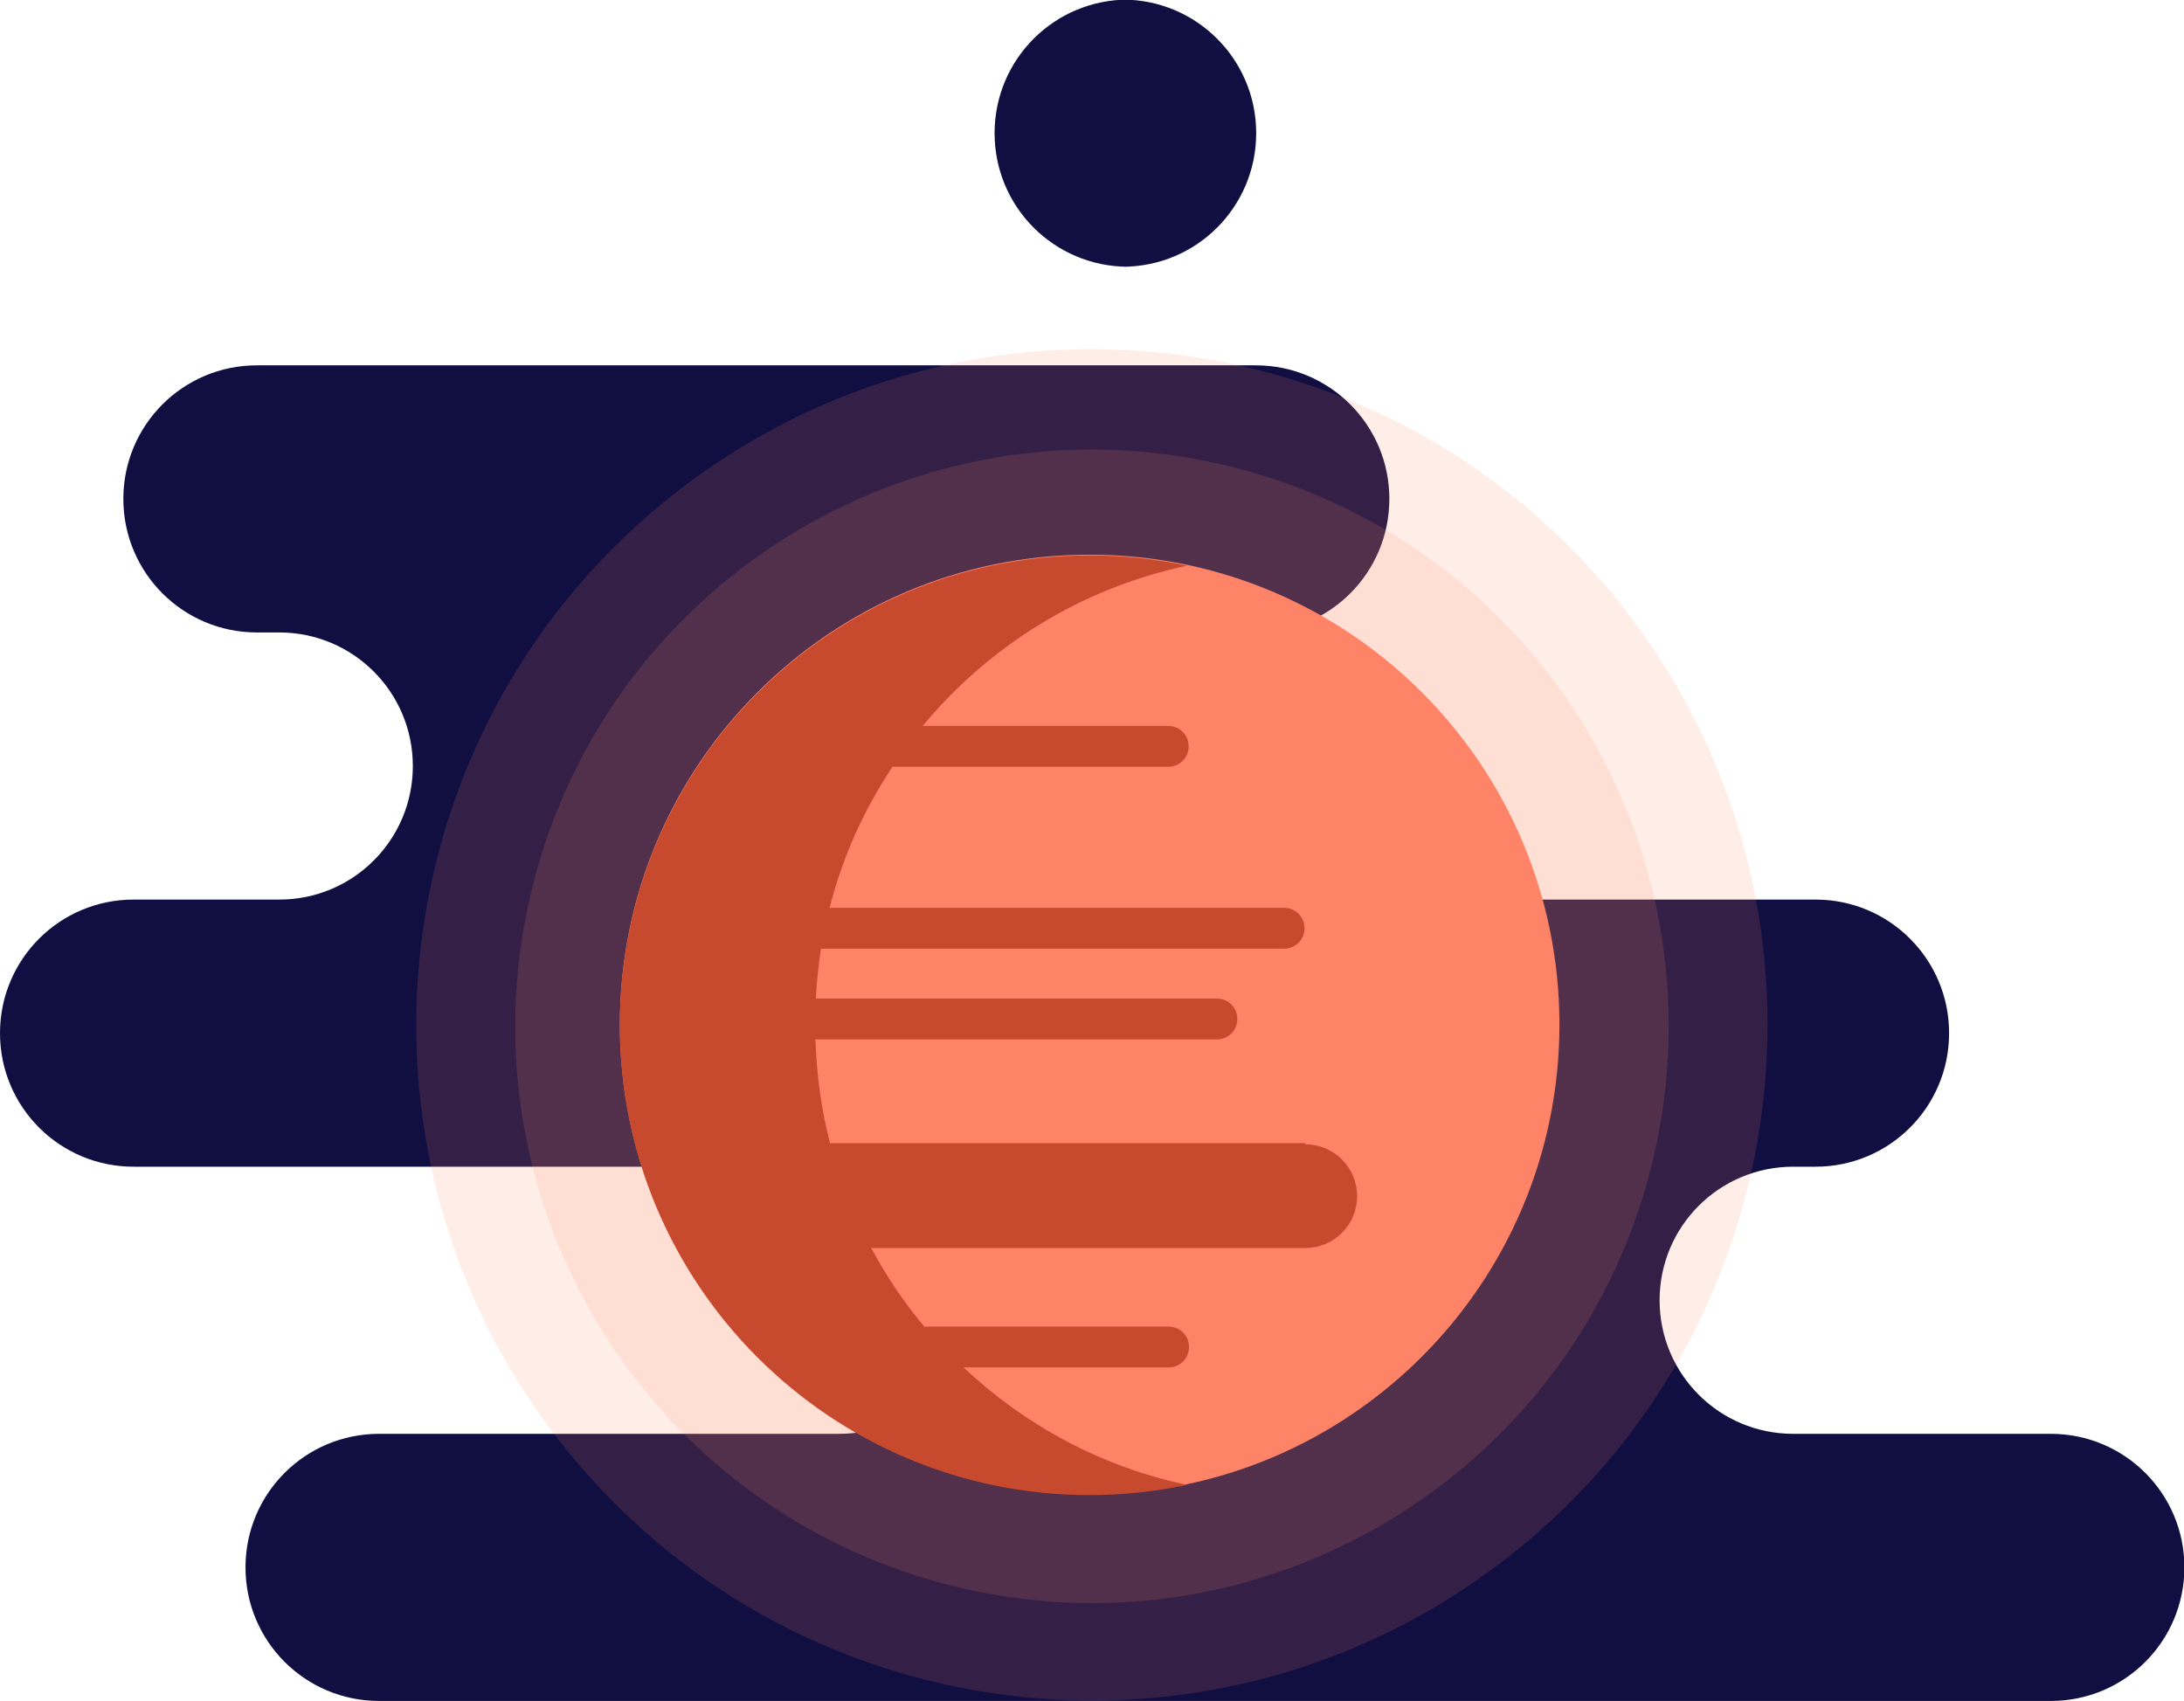
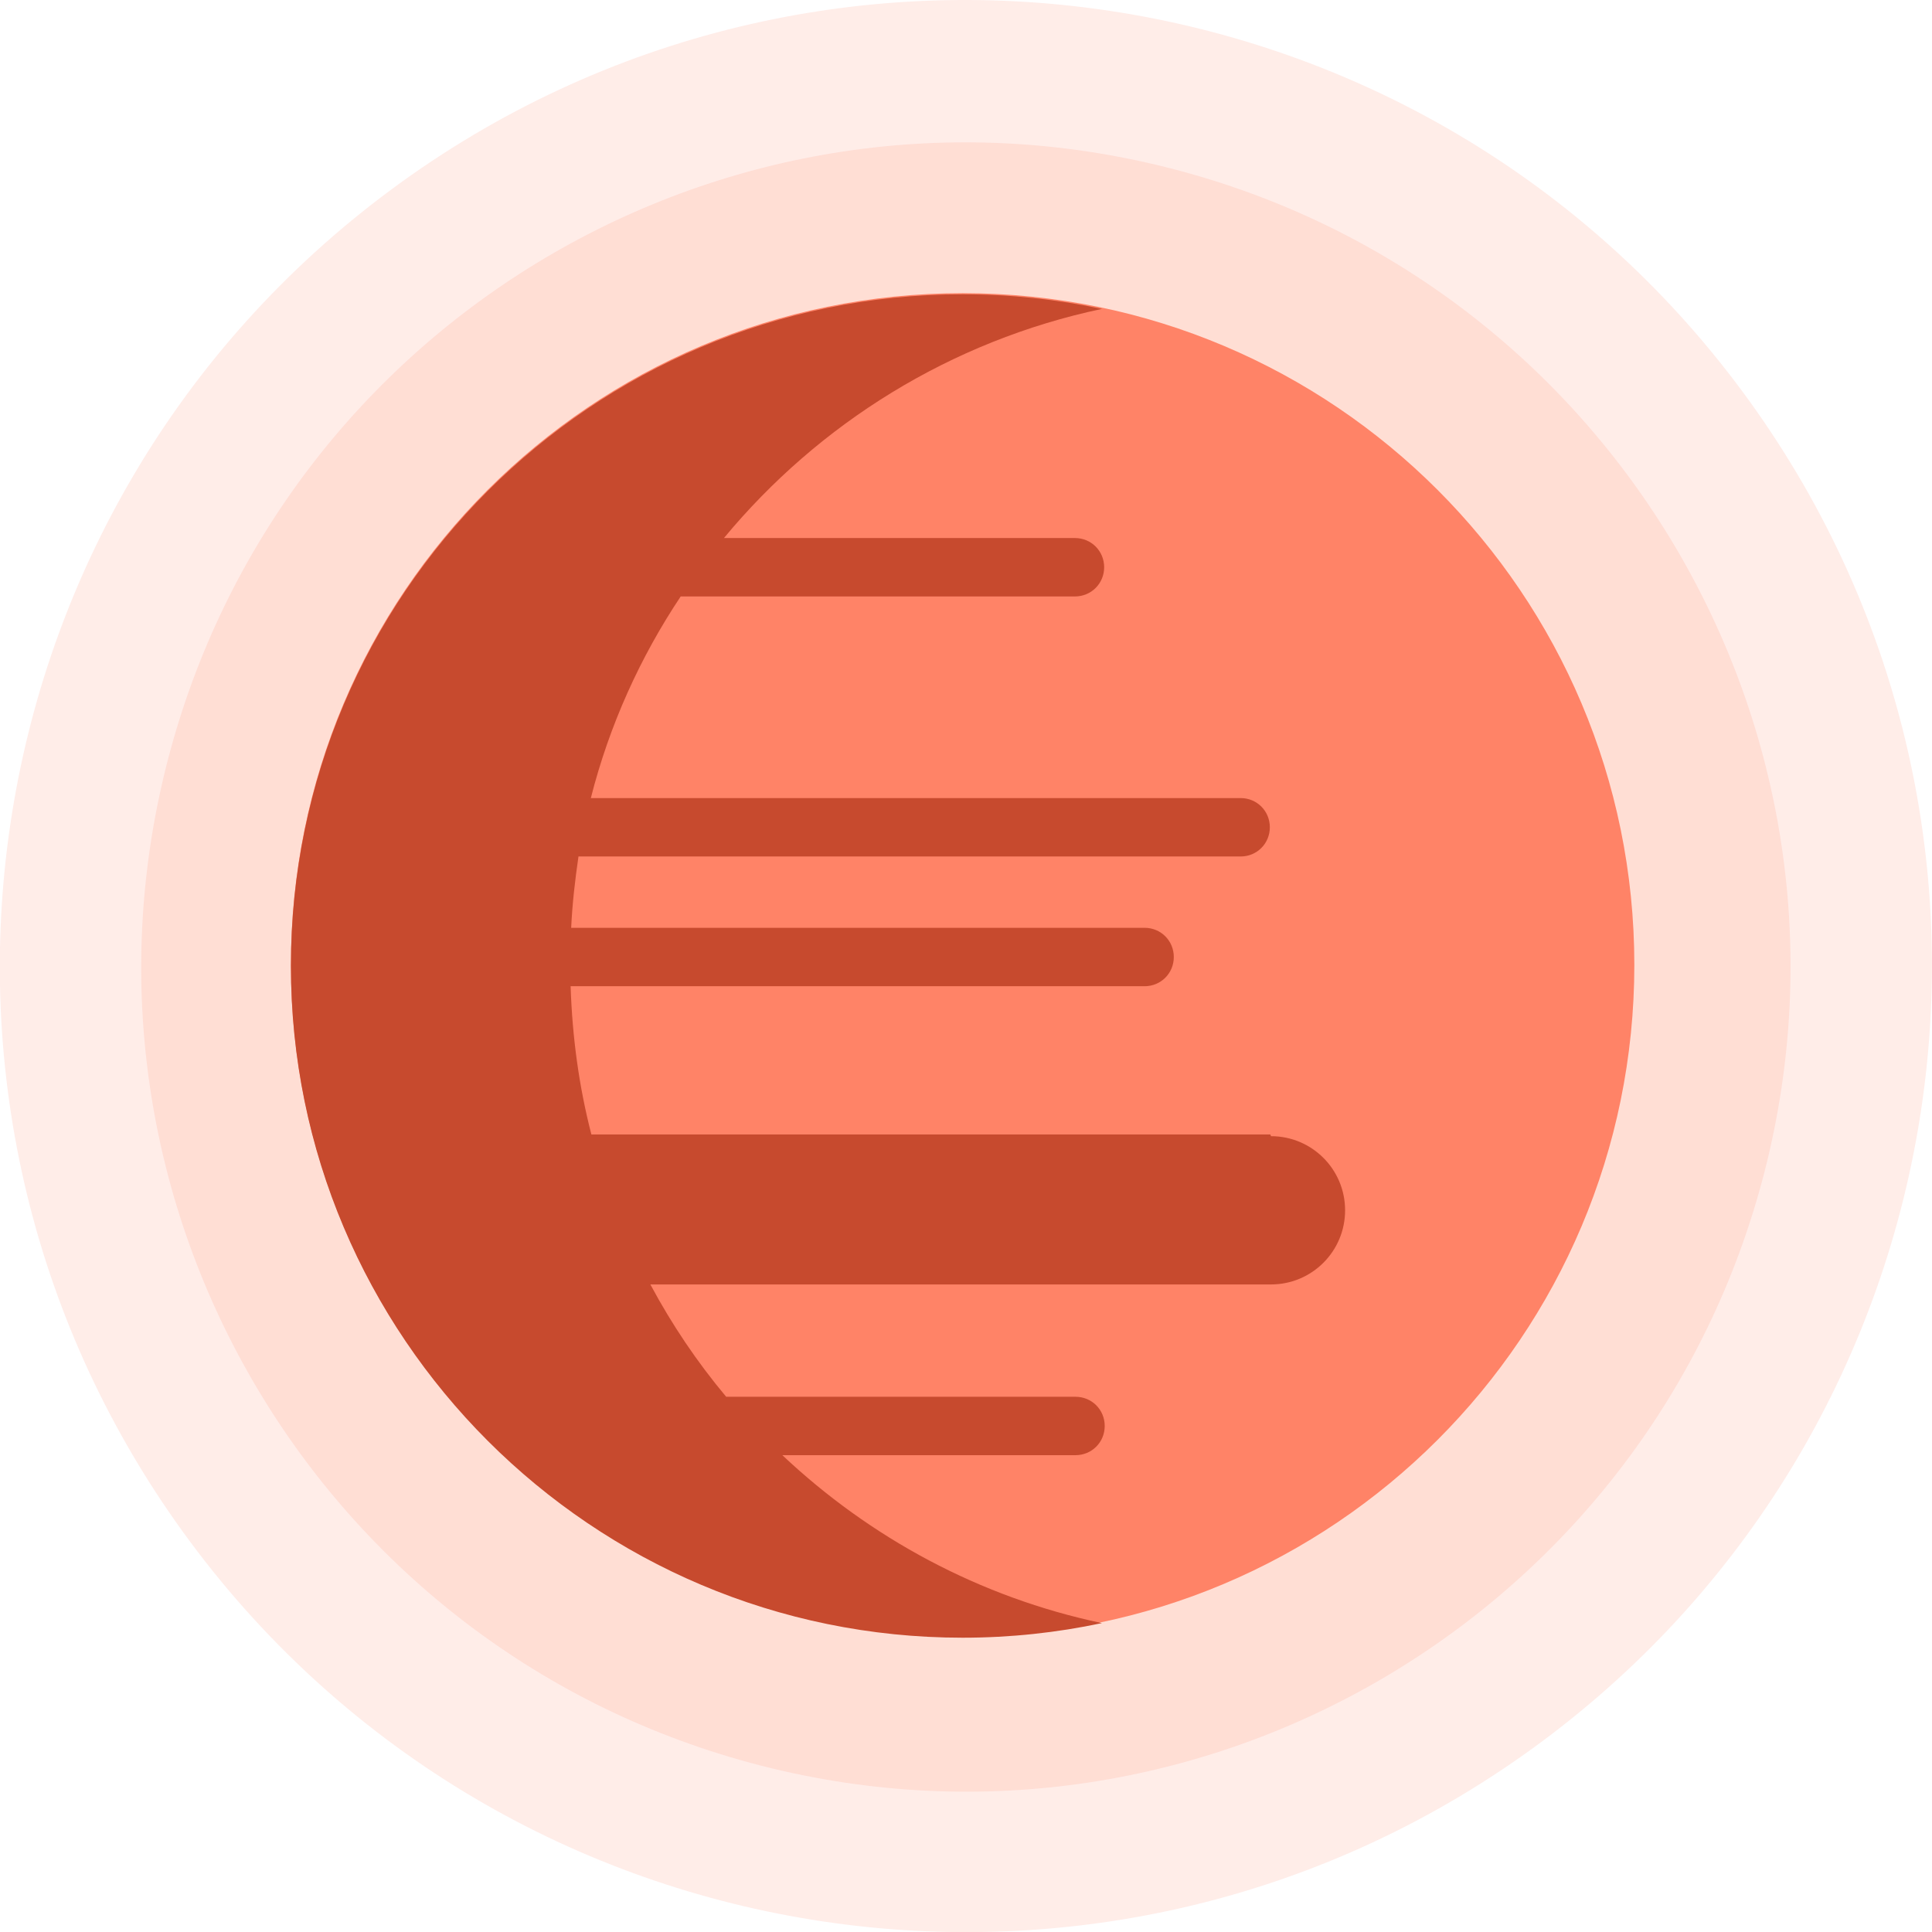
- <svg xmlns="http://www.w3.org/2000/svg" id="Layer_2" viewBox="0 0 55.6 43.29">
+ <svg xmlns="http://www.w3.org/2000/svg" id="Layer_2" viewBox="0 0 34.4 34.4">
  <defs>
    <style>
      .cls-1, .cls-2 {
        fill: #ff8367;
      }

      .cls-3 {
-         fill: #110e42;
-       }
- 
-       .cls-4 {
        fill: #c74a2e;
      }

      .cls-2 {
        opacity: .15;
      }
    </style>
  </defs>
  <g id="OBJECTS">
    <g>
-       <g>
-         <path class="cls-3" d="M28.72,6.79h-.14c1.88,0,3.4-1.52,3.4-3.4s-1.52-3.4-3.4-3.4h.14c-1.88,0-3.4,1.52-3.4,3.4s1.52,3.4,3.4,3.4Z" />
-         <path class="cls-3" d="M52.21,36.5h-6.56c-1.88,0-3.4-1.52-3.4-3.4s1.52-3.4,3.4-3.4h.57c1.88,0,3.4-1.52,3.4-3.4s-1.52-3.4-3.4-3.4h-14.82c-1.88,0-3.4-1.52-3.4-3.4s1.52-3.4,3.4-3.4h.57c1.88,0,3.4-1.52,3.4-3.4s-1.52-3.4-3.4-3.4H6.54c-1.88,0-3.4,1.52-3.4,3.4s1.52,3.4,3.4,3.4h.57c1.88,0,3.4,1.52,3.4,3.4s-1.52,3.4-3.4,3.4h-3.71c-1.88,0-3.4,1.52-3.4,3.4s1.52,3.4,3.4,3.4h17.97c1.88,0,3.4,1.52,3.4,3.4s-1.52,3.4-3.4,3.4h-11.72c-1.88,0-3.4,1.52-3.4,3.4s1.52,3.4,3.4,3.4h42.56c1.88,0,3.4-1.52,3.4-3.4s-1.52-3.4-3.4-3.4Z" />
-       </g>
-       <g>
-         <circle class="cls-2" cx="27.8" cy="26.09" r="17.2" transform="translate(-10.07 21.66) rotate(-36.51)" />
-         <circle class="cls-2" cx="27.8" cy="26.12" r="14.68" transform="translate(-4.4 46.58) rotate(-75.64)" />
-         <circle class="cls-1" cx="27.74" cy="26.08" r="11.96" />
-         <path class="cls-4" d="M33.22,29.1h-12.09c-.22-.85-.34-1.73-.37-2.64h10.22c.29,0,.52-.23.52-.52s-.23-.52-.52-.52h-10.21c.02-.43.07-.86.13-1.27h11.79c.29,0,.52-.23.52-.52s-.23-.52-.52-.52h-11.57c.33-1.3.88-2.51,1.6-3.59h7.02c.29,0,.52-.23.52-.52s-.23-.52-.52-.52h-6.25c1.69-2.04,4.04-3.51,6.73-4.08-.8-.17-1.63-.26-2.48-.26-6.61,0-11.96,5.36-11.96,11.96s5.36,11.96,11.96,11.96c.85,0,1.68-.09,2.48-.26-2.18-.46-4.13-1.52-5.69-2.99h5.22c.29,0,.52-.23.52-.52s-.23-.52-.52-.52h-6.22c-.52-.62-.97-1.29-1.35-2h11.05c.73,0,1.32-.59,1.32-1.32s-.59-1.32-1.32-1.32Z" />
-       </g>
+       <circle class="cls-2" cx="17.2" cy="17.2" r="17.2" transform="translate(-6.86 13.61) rotate(-36.51)" />
+       <circle class="cls-2" cx="17.2" cy="17.22" r="14.68" transform="translate(-3.75 29.61) rotate(-75.64)" />
+       <circle class="cls-1" cx="17.14" cy="17.18" r="11.96" />
+       <path class="cls-3" d="M22.62,20.2h-12.09c-.22-.85-.34-1.73-.37-2.64h10.22c.29,0,.52-.23.52-.52s-.23-.52-.52-.52h-10.21c.02-.43.07-.86.13-1.27h11.79c.29,0,.52-.23.52-.52s-.23-.52-.52-.52h-11.57c.33-1.3.88-2.51,1.6-3.59h7.02c.29,0,.52-.23.52-.52s-.23-.52-.52-.52h-6.25c1.69-2.04,4.04-3.51,6.73-4.08-.8-.17-1.63-.26-2.48-.26-6.61,0-11.96,5.36-11.96,11.96s5.36,11.96,11.96,11.96c.85,0,1.68-.09,2.48-.26-2.18-.46-4.13-1.52-5.69-2.99h5.22c.29,0,.52-.23.52-.52s-.23-.52-.52-.52h-6.22c-.52-.62-.97-1.29-1.35-2h11.05c.73,0,1.32-.59,1.32-1.32s-.59-1.32-1.32-1.32Z" />
    </g>
  </g>
</svg>
